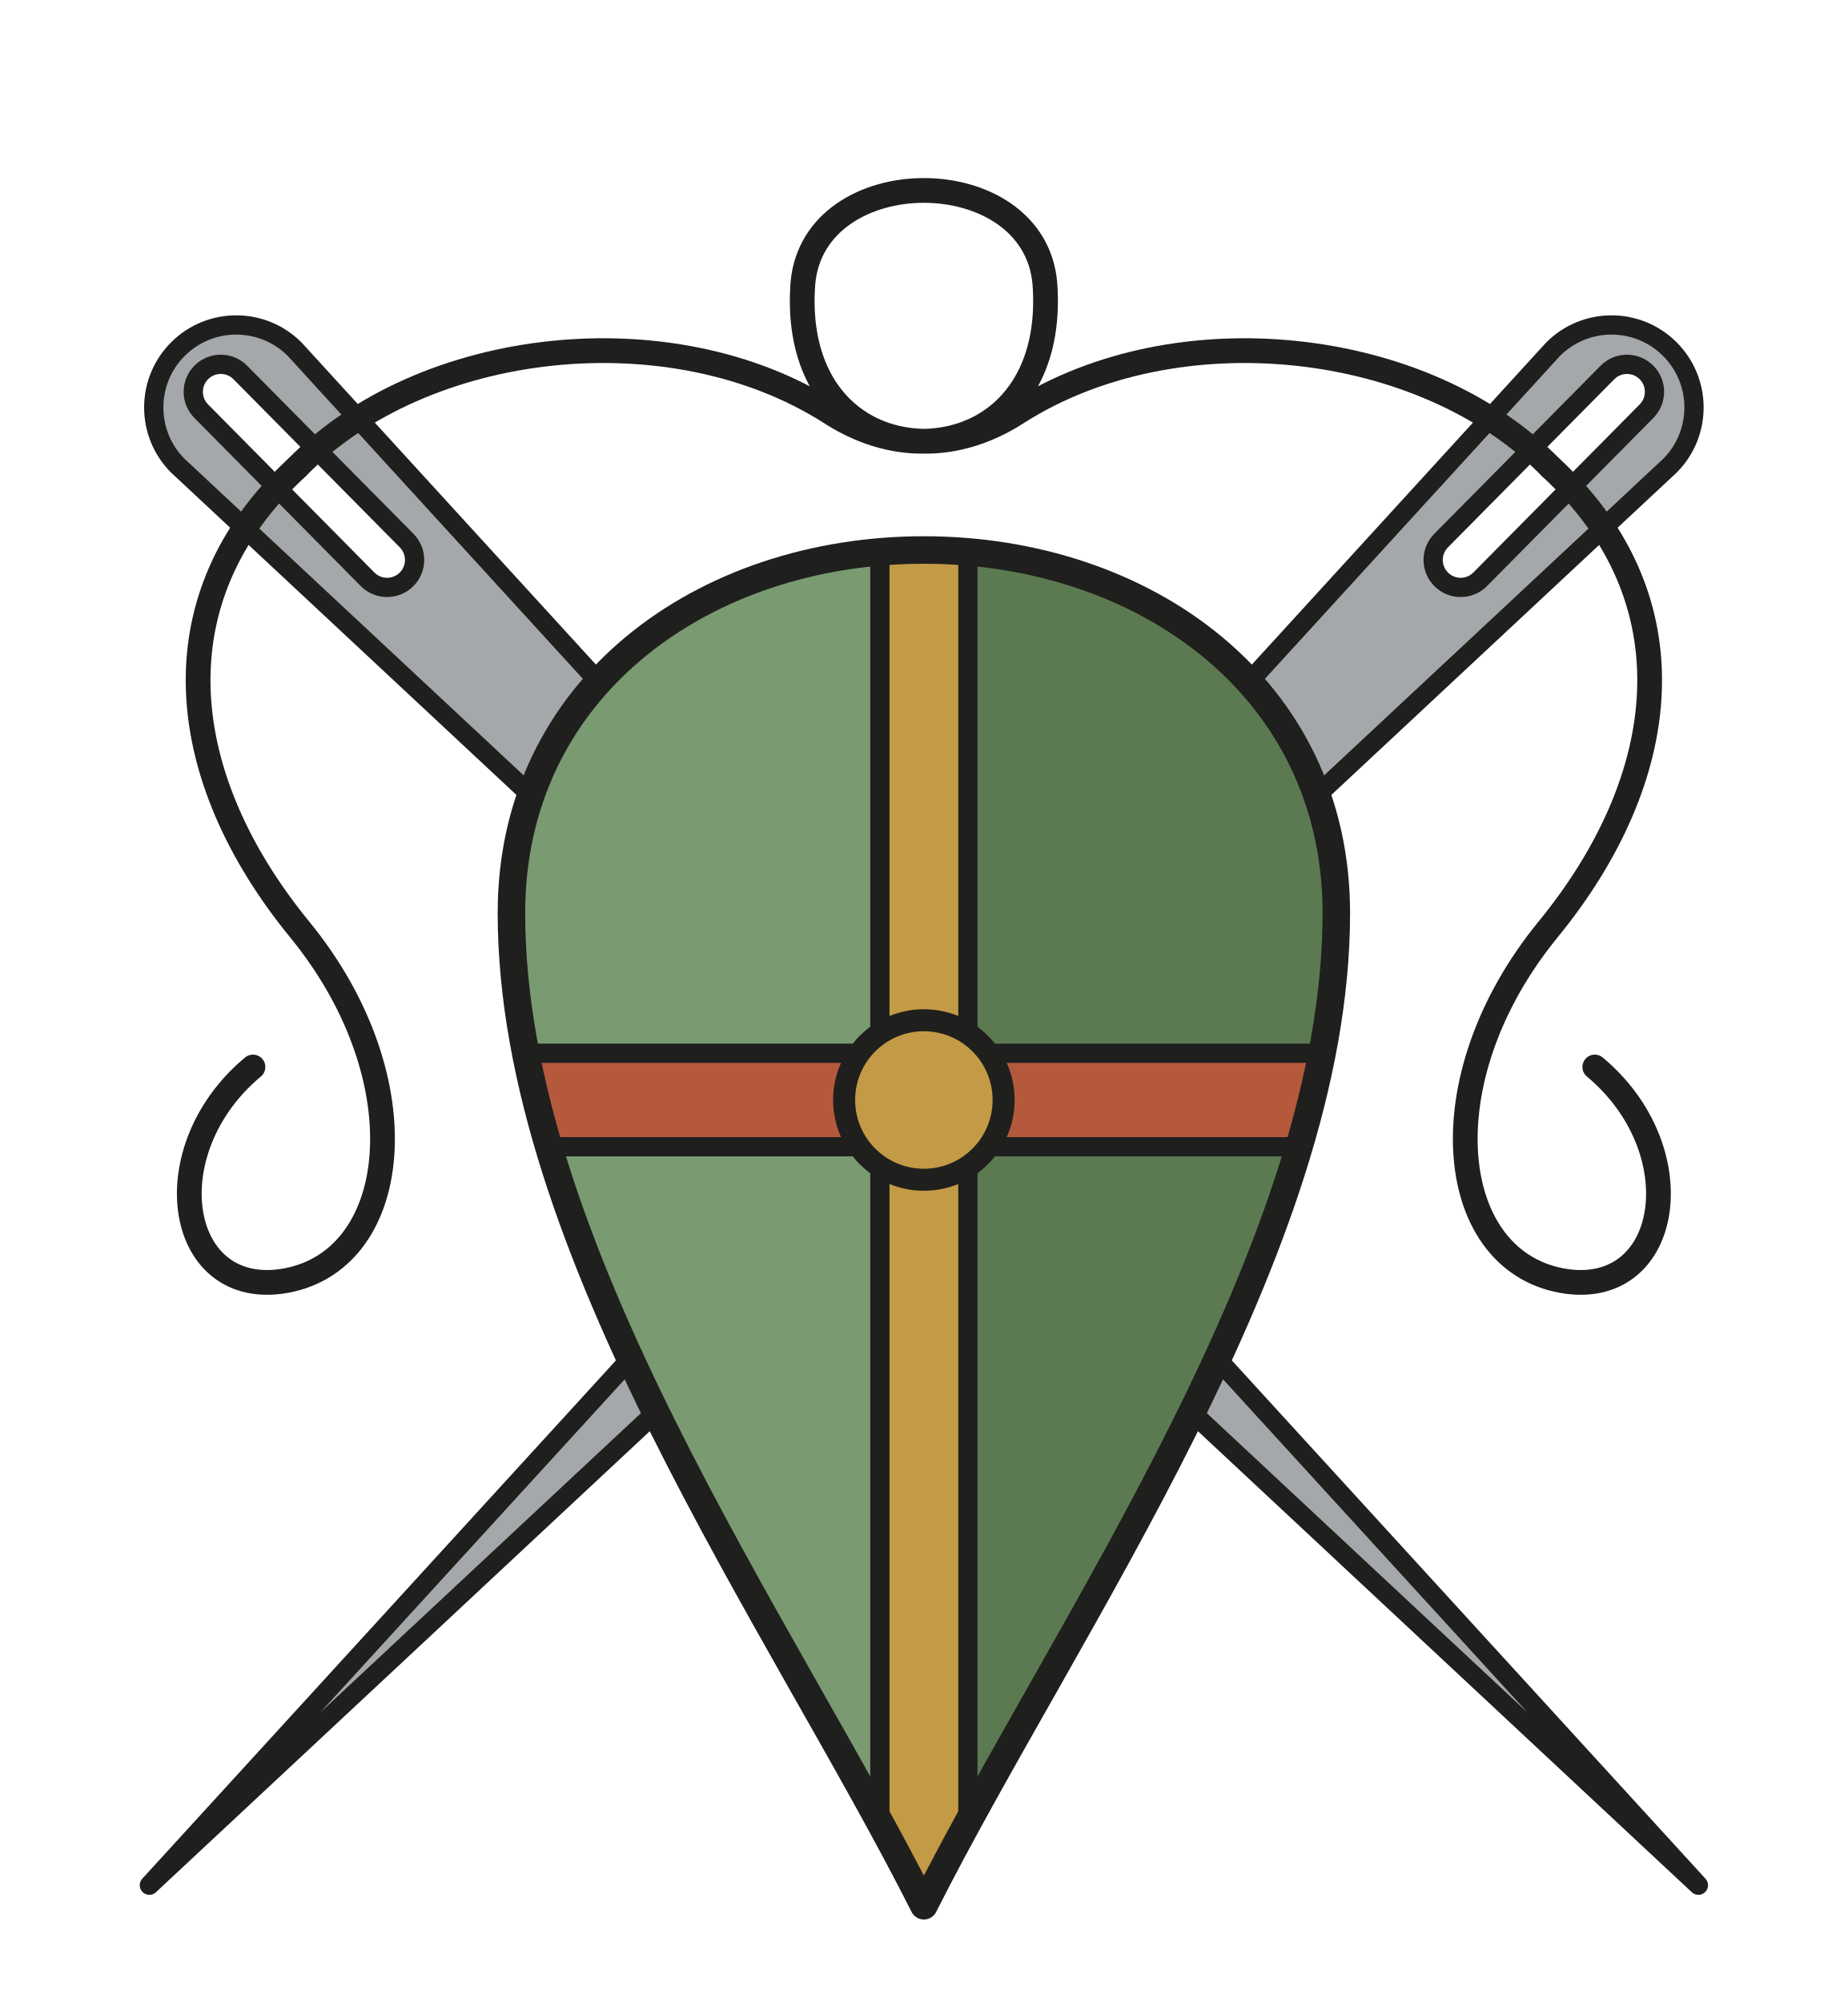
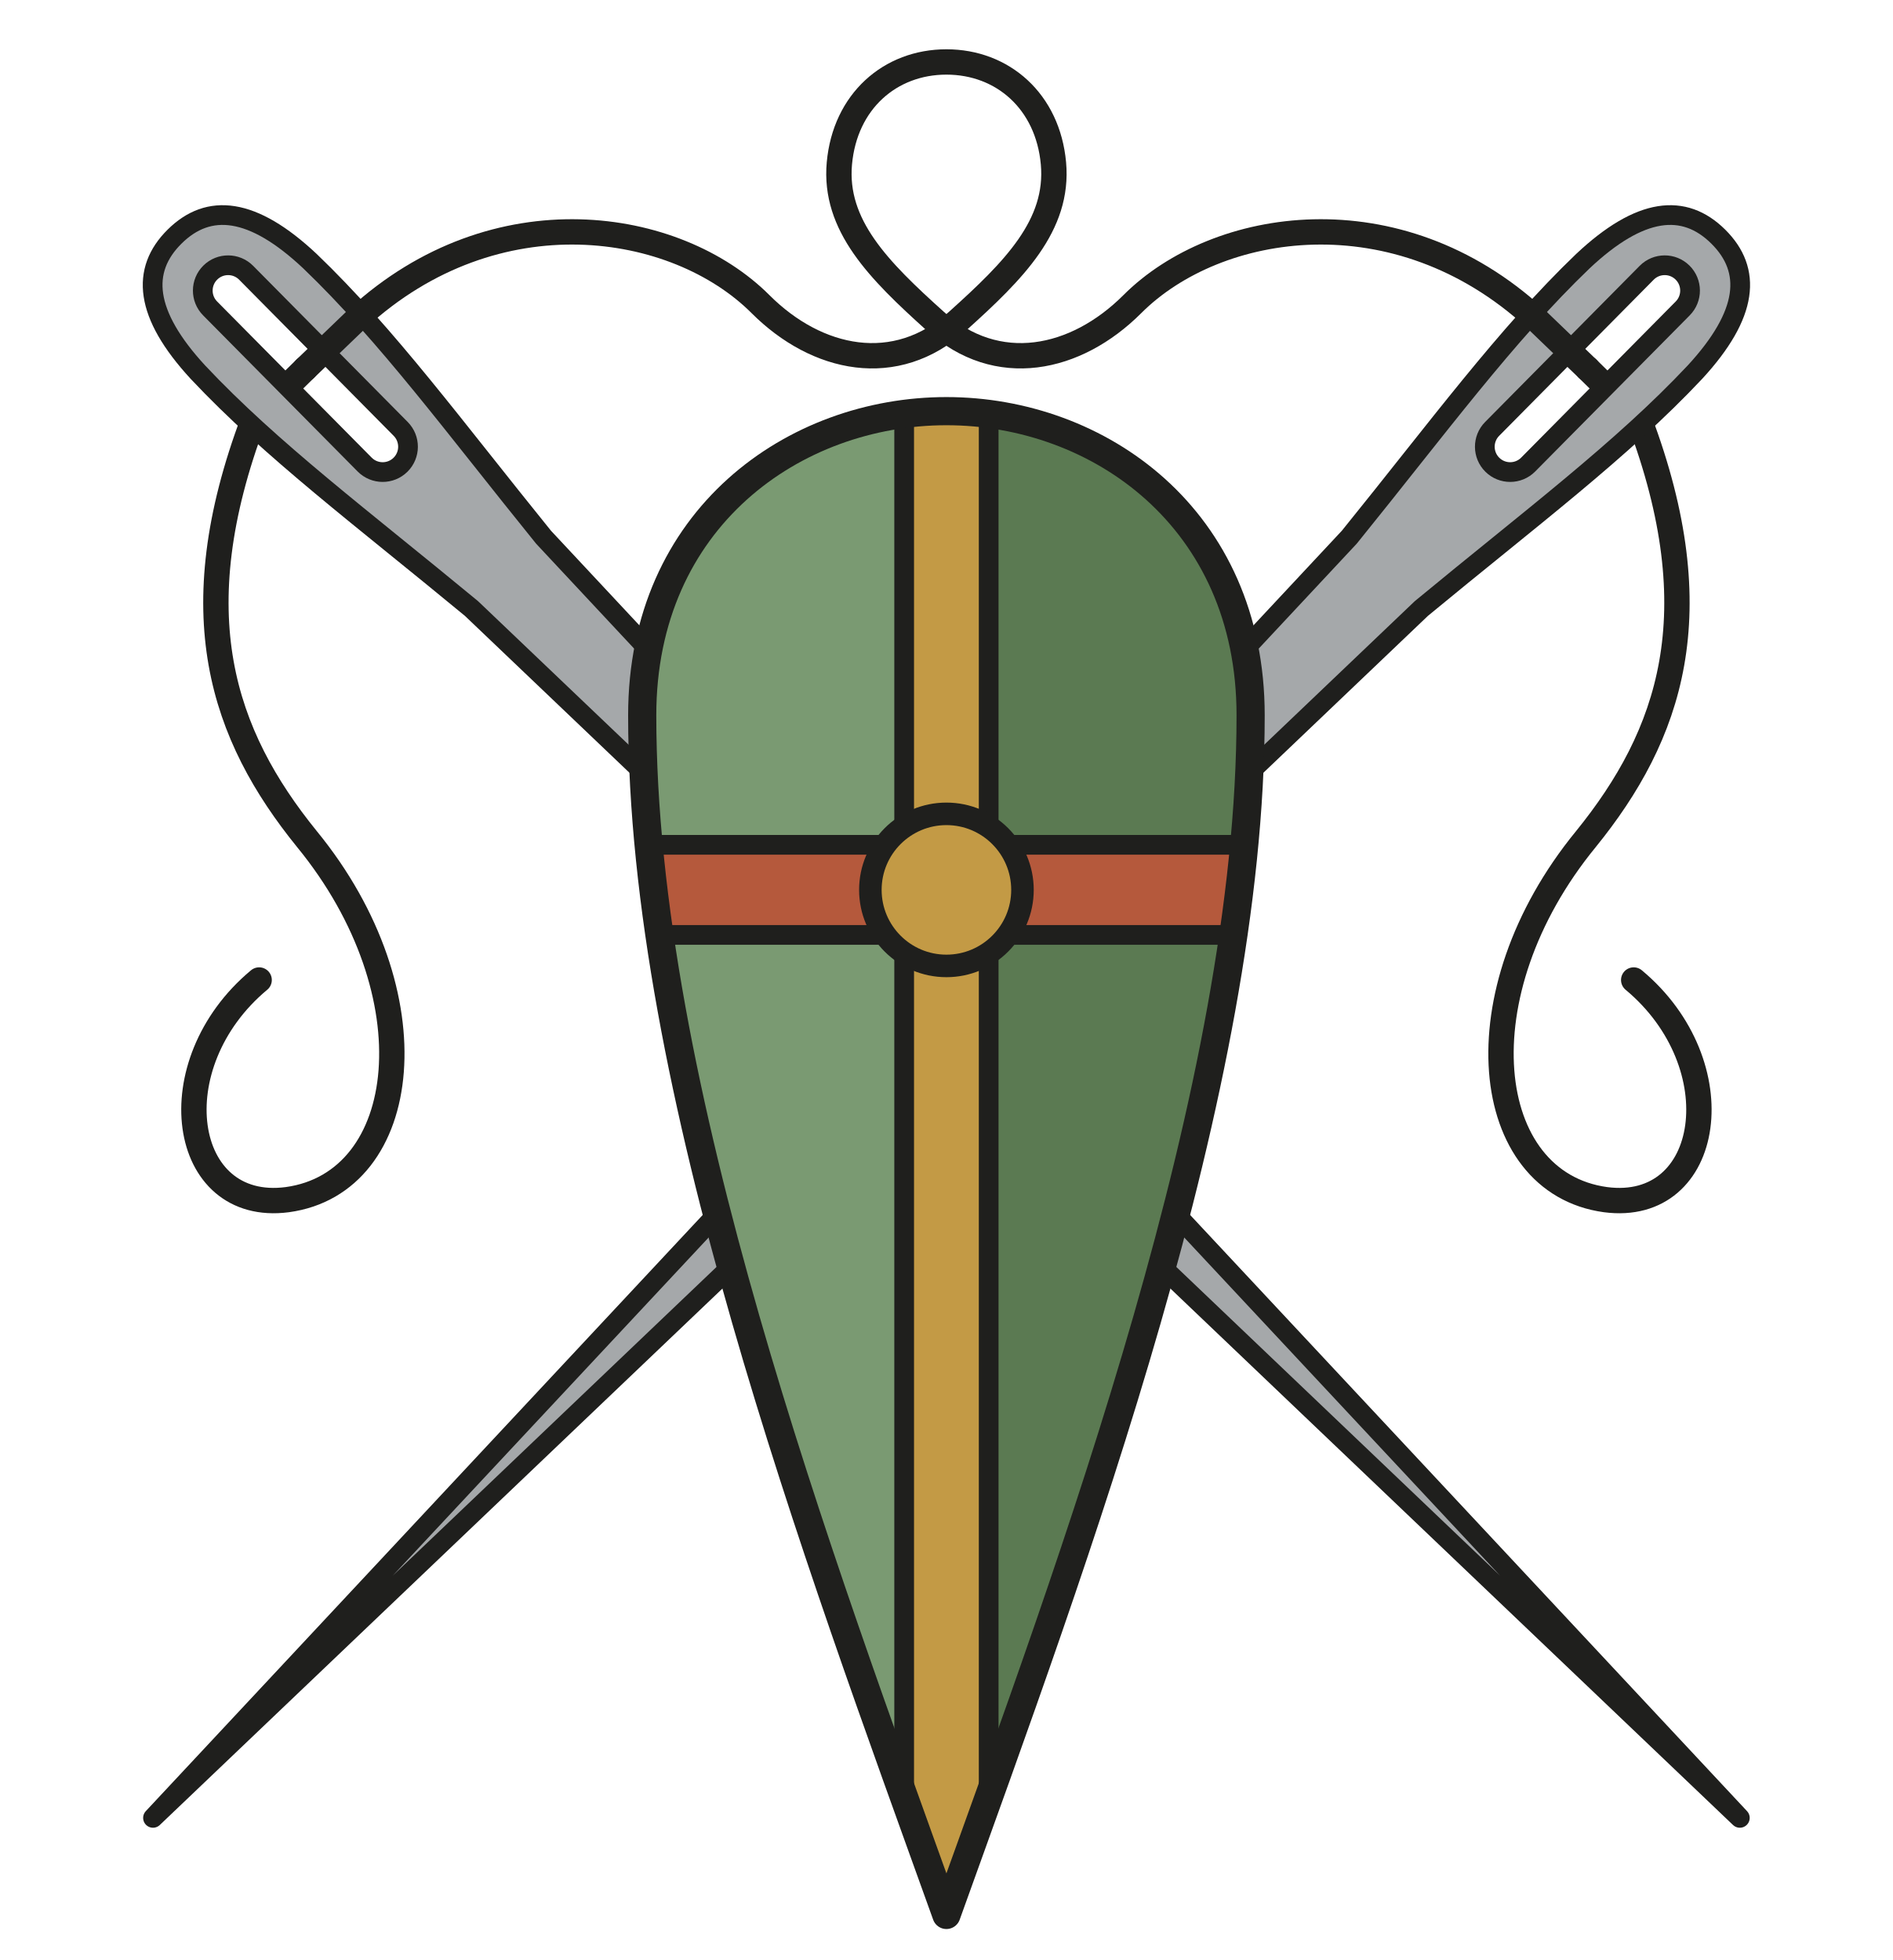
- <svg xmlns="http://www.w3.org/2000/svg" viewBox="176 112 672 728" role="img" aria-label="Hic">
+ <svg xmlns="http://www.w3.org/2000/svg" viewBox="176 152 672 696" role="img" aria-label="Hic">
  <defs>
    <clipPath id="shield-face">
-       <path d="M512 312C592 312 662 362 662 444C662 566 564 702 512 805C460 702 362 566 362 444C362 362 432 312 512 312Z" />
+       <path d="M512 298C566 298 620 336 620 406C620 538 558 704 512 832C466 704 404 538 404 406C404 336 458 298 512 298Z" />
    </clipPath>
  </defs>
+   <g fill="none" stroke="#1f1f1d" stroke-width="9" stroke-linecap="round" stroke-linejoin="round">
+     <path d="M268 500C232 530 240 583 278 578C322 572 330 505 285 450C255 413 240 370 266 301L284.4 282.9" />
+     <path d="M268 500C232 530 240 583 278 578C322 572 330 505 285 450C255 413 240 370 266 301L284.4 282.9" transform="translate(1024 0) scale(-1 1)" />
+   </g>
  <g transform="translate(238 236) rotate(45.3)" fill="#a5a8aa" stroke="#1f1f1d" stroke-width="7" stroke-linejoin="round">
-     <path fill-rule="evenodd" d="M34 -30L790 0L34 30A30 30 0 0 1 34 -30ZM26 -10H112A10 10 0 0 1 112 10H26A10 10 0 0 1 26 -10Z" />
+     <path fill-rule="evenodd" d="M0 0C0 -17 12 -27 40 -28C78 -29 118 -23 168 -18L790 0L168 18C118 23 78 29 40 28C12 27 0 17 0 0ZM27 -9H105A9 9 0 0 1 105 9H27A9 9 0 0 1 27 -9Z" />
  </g>
  <g transform="translate(1024 0) scale(-1 1)">
    <g transform="translate(238 236) rotate(45.3)" fill="#a5a8aa" stroke="#1f1f1d" stroke-width="7" stroke-linejoin="round">
-       <path fill-rule="evenodd" d="M34 -30L790 0L34 30A30 30 0 0 1 34 -30ZM26 -10H112A10 10 0 0 1 112 10H26A10 10 0 0 1 26 -10Z" />
+       <path fill-rule="evenodd" d="M0 0C0 -17 12 -27 40 -28C78 -29 118 -23 168 -18L790 0L168 18C118 23 78 29 40 28C12 27 0 17 0 0ZM27 -9H105A9 9 0 0 1 105 9H27A9 9 0 0 1 27 -9Z" />
    </g>
  </g>
-   <g fill="none" stroke="#1f1f1d" stroke-width="9" stroke-linecap="round">
-     <path d="M284 282C330 235 420 225 478 262C515 286 560 268 556 215C552 170 472 170 468 215C464 268 509 286 546 262C604 225 694 235 740 282" />
-     <path d="M284 282C232 330 240 395 285 450C330 505 322 572 278 578C240 583 232 530 268 500" />
-     <path d="M284 282C232 330 240 395 285 450C330 505 322 572 278 578C240 583 232 530 268 500" transform="translate(1024 0) scale(-1 1)" />
+   <path d="M284.4 282.9L303 265C352 220 416 230 446 260C466 280 494 286 516 266C536 248 552 232 550 210C548 188 532 174 512 174C492 174 476 188 474 210C472 232 488 248 508 266C530 286 558 280 578 260C608 230 672 220 721 265L739.6 282.9" fill="none" stroke="#1f1f1d" stroke-width="9" stroke-linecap="round" stroke-linejoin="round" />
+   <g clip-path="url(#shield-face)">
+     <rect x="300" y="290" width="212" height="550" fill="#7a9a72" />
+     <rect x="512" y="290" width="212" height="550" fill="#5b7a52" />
+     <rect x="300" y="452" width="424" height="32" fill="#b5593c" stroke="#1f1f1d" stroke-width="7" />
+     <rect x="497" y="290" width="30" height="550" fill="#c39a45" stroke="#1f1f1d" stroke-width="7" />
  </g>
-   <g clip-path="url(#shield-face)">
-     <rect x="300" y="300" width="212" height="520" fill="#7a9a72" />
-     <rect x="512" y="300" width="212" height="520" fill="#5b7a52" />
-     <rect x="300" y="495" width="424" height="34" fill="#b5593c" stroke="#1f1f1d" stroke-width="7" />
-     <rect x="496" y="300" width="32" height="520" fill="#c39a45" stroke="#1f1f1d" stroke-width="7" />
-   </g>
-   <path d="M512 312C592 312 662 362 662 444C662 566 564 702 512 805C460 702 362 566 362 444C362 362 432 312 512 312Z" fill="none" stroke="#1f1f1d" stroke-width="10" stroke-linejoin="round" />
-   <circle cx="512" cy="512" r="29" fill="#c39a45" stroke="#1f1f1d" stroke-width="8" />
+   <path d="M512 298C566 298 620 336 620 406C620 538 558 704 512 832C466 704 404 538 404 406C404 336 458 298 512 298Z" fill="none" stroke="#1f1f1d" stroke-width="10" stroke-linejoin="round" />
+   <circle cx="512" cy="468" r="27" fill="#c39a45" stroke="#1f1f1d" stroke-width="8" />
</svg>
